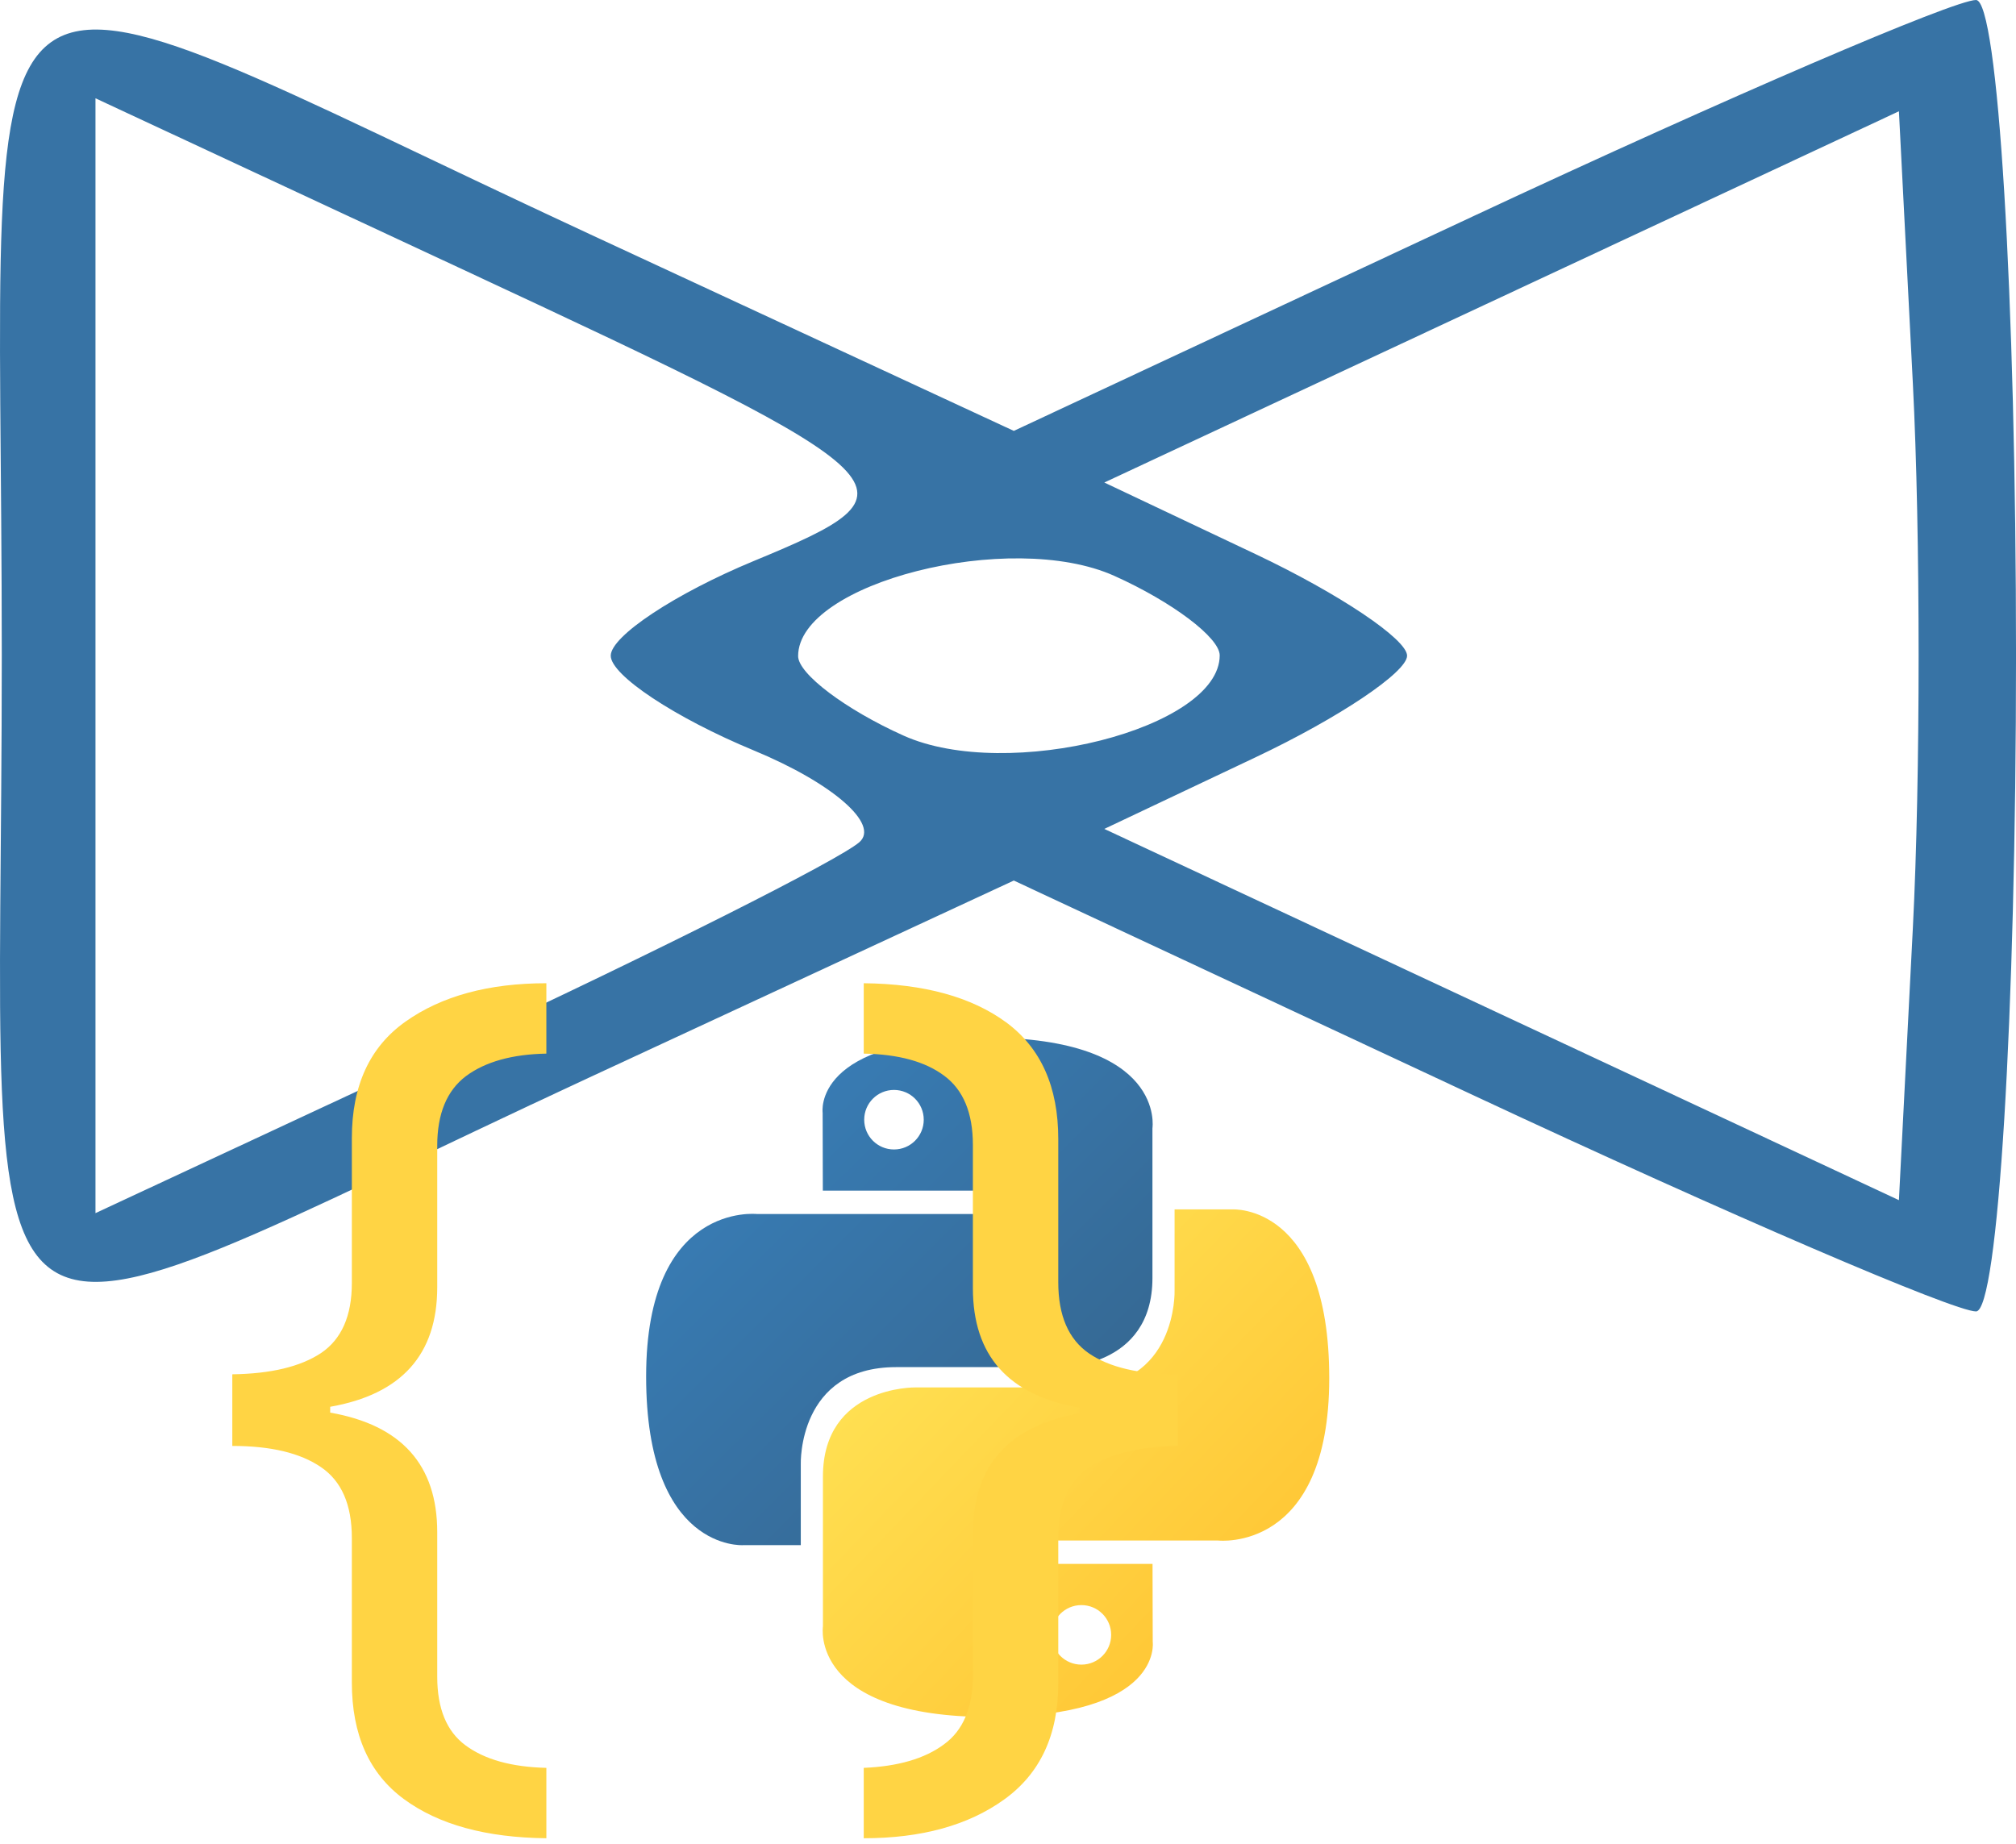
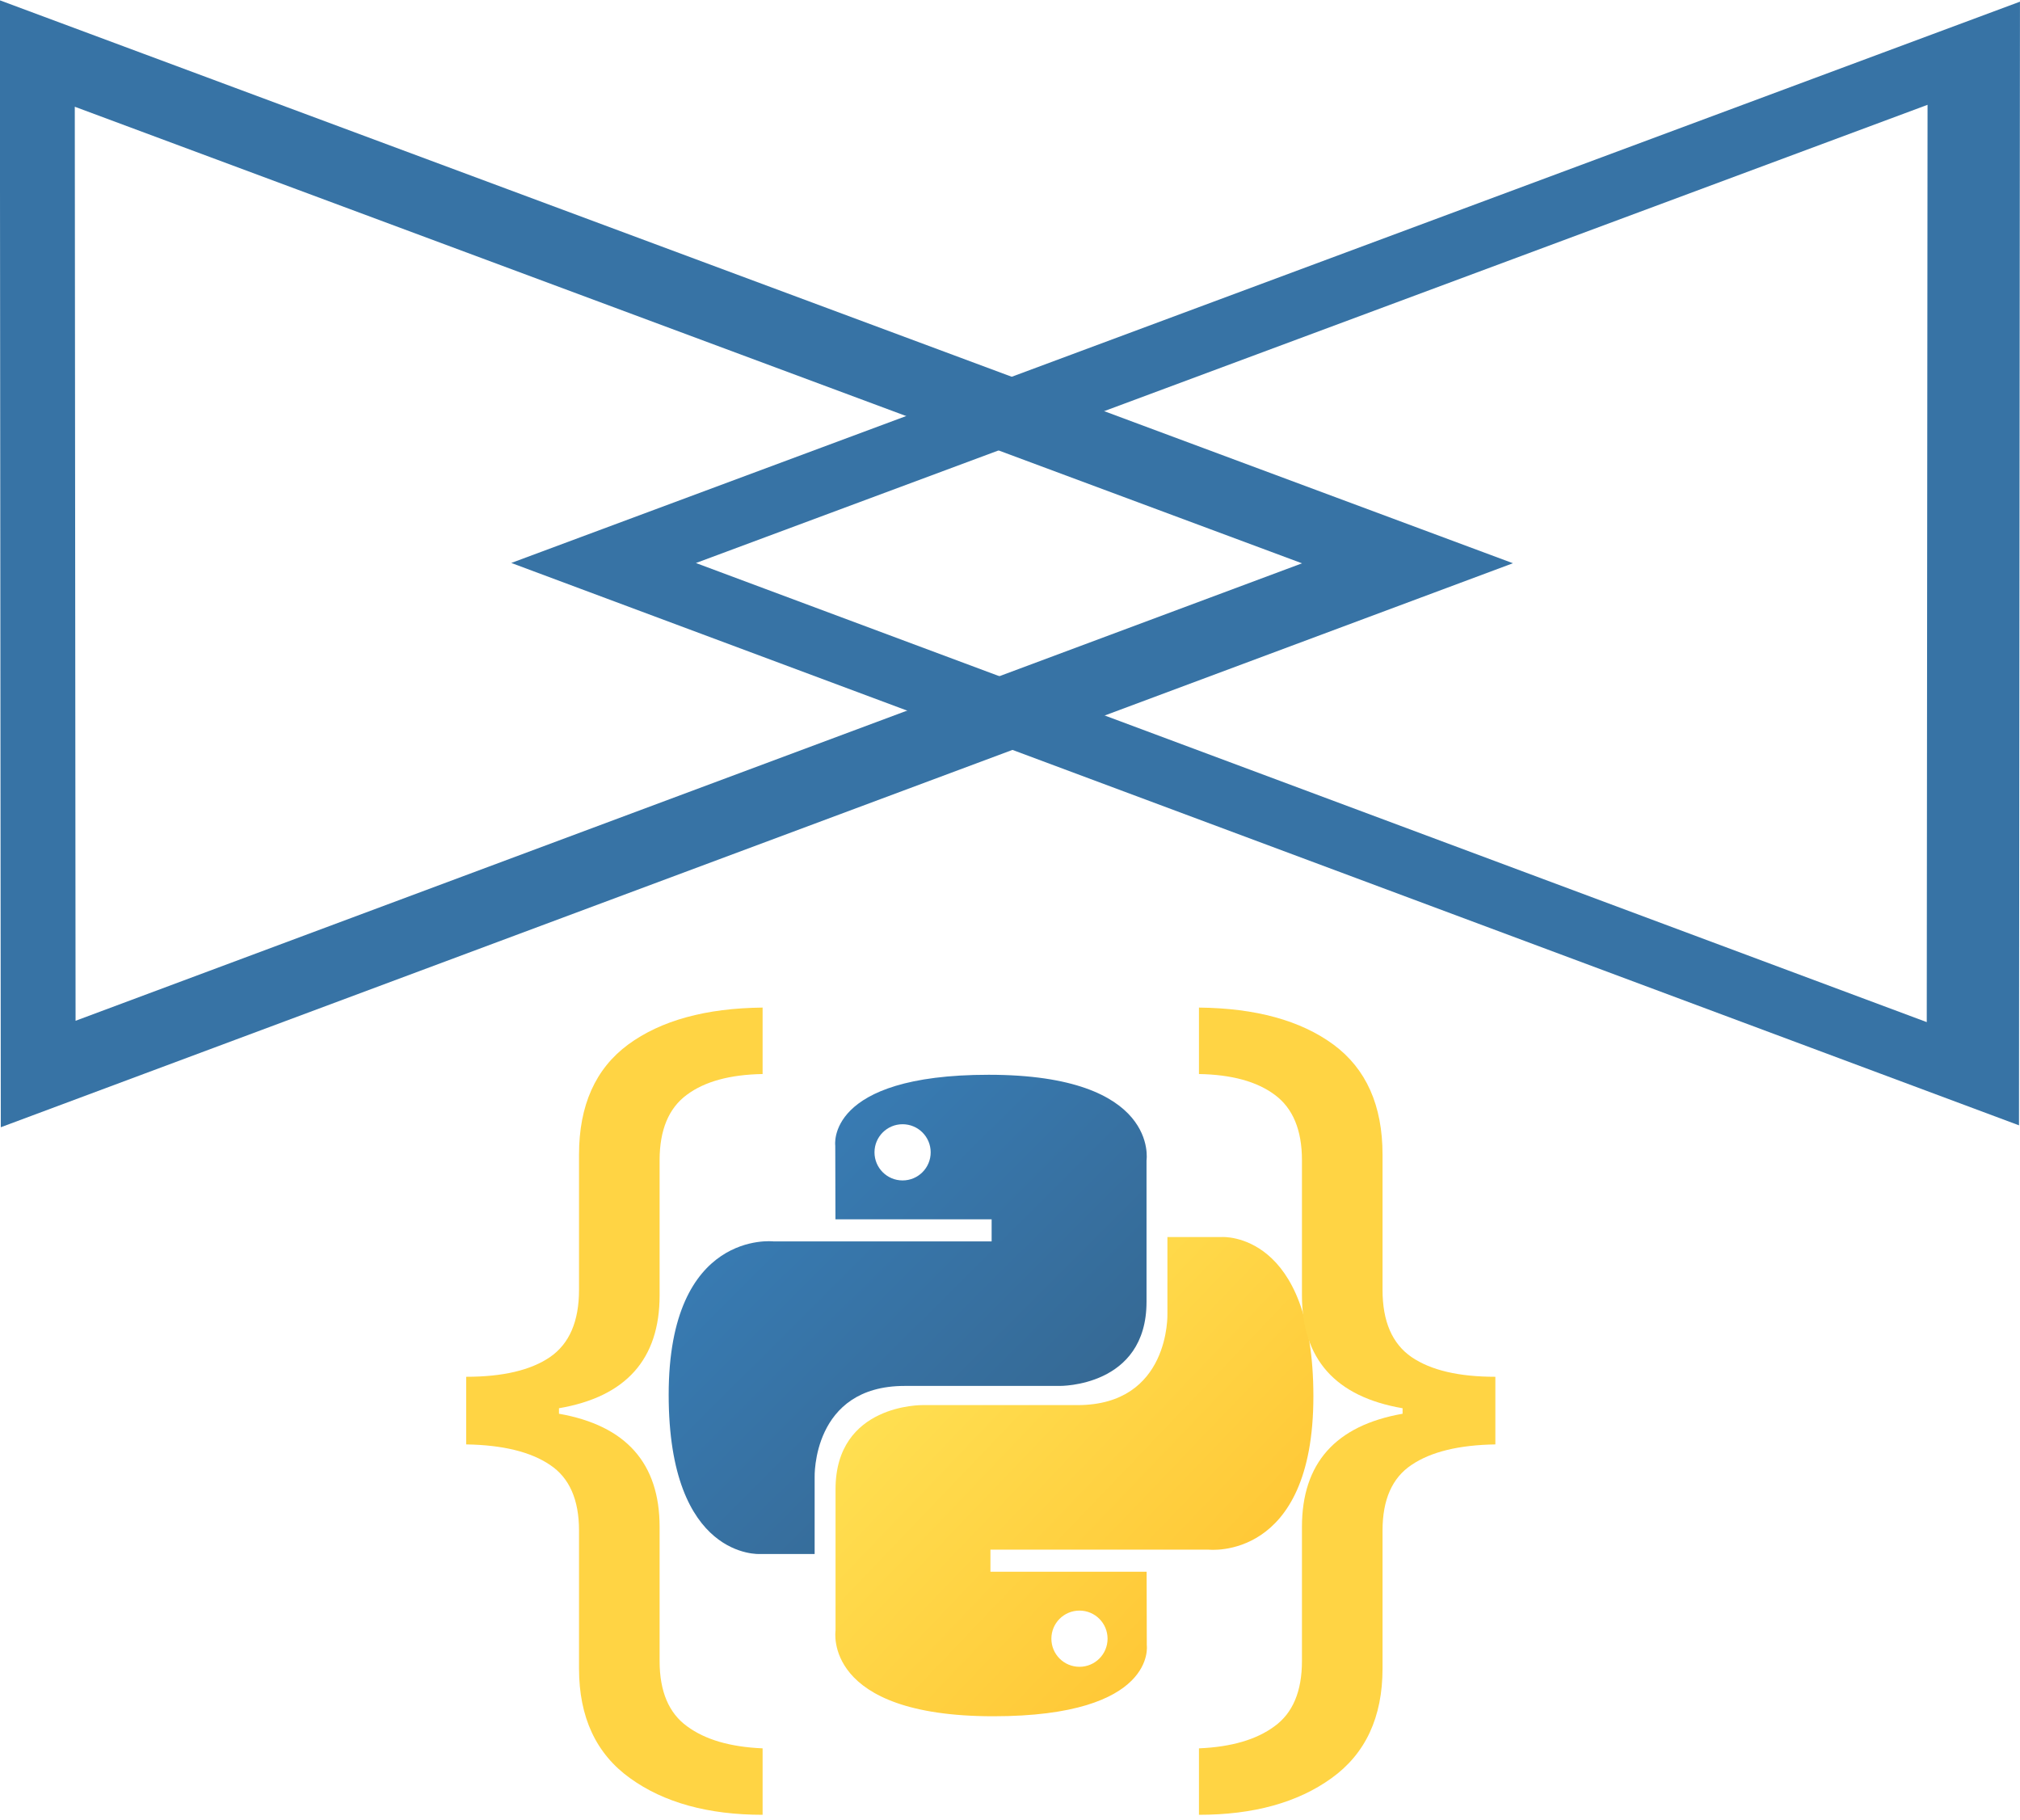
- <svg xmlns="http://www.w3.org/2000/svg" xmlns:xlink="http://www.w3.org/1999/xlink" width="75.626" height="69.155" id="svg2" version="1.1">
+ <svg xmlns="http://www.w3.org/2000/svg" xmlns:xlink="http://www.w3.org/1999/xlink" width="398.203" height="358.608" id="svg2" version="1.1">
  <defs id="defs4">
-     <linearGradient gradientUnits="userSpaceOnUse" y2="131.853" x2="110.149" y1="77.07" x1="55.549" id="linearGradient9521" xlink:href="#linearGradient9515" />
    <linearGradient id="linearGradient9515">
      <stop id="stop9517" offset="0" style="stop-color:#387eb8;stop-opacity:1" />
      <stop id="stop9519" offset="1" style="stop-color:#366994;stop-opacity:1" />
    </linearGradient>
    <linearGradient gradientUnits="userSpaceOnUse" y2="168.101" x2="147.777" y1="111.921" x1="89.137" id="linearGradient11307" xlink:href="#linearGradient11301" />
    <linearGradient id="linearGradient11301">
      <stop id="stop11303" offset="0" style="stop-color:#ffe052;stop-opacity:1" />
      <stop id="stop11305" offset="1" style="stop-color:#ffc331;stop-opacity:1" />
    </linearGradient>
-     <linearGradient y2="168.101" x2="147.777" y1="111.921" x1="89.137" gradientUnits="userSpaceOnUse" id="linearGradient4043" xlink:href="#linearGradient11301" />
+     <linearGradient xlink:href="#linearGradient9515" id="linearGradient3892" gradientUnits="userSpaceOnUse" x1="55.549" y1="77.07" x2="110.149" y2="131.853" />
+     <linearGradient xlink:href="#linearGradient11301" id="linearGradient3894" gradientUnits="userSpaceOnUse" x1="89.137" y1="111.921" x2="147.777" y2="168.101" />
+     <linearGradient xlink:href="#linearGradient9515-8" id="linearGradient3892-5" gradientUnits="userSpaceOnUse" x1="55.549" y1="77.07" x2="110.149" y2="131.853" />
+     <linearGradient id="linearGradient9515-8">
+       <stop id="stop9517-4" offset="0" style="stop-color:#387eb8;stop-opacity:1" />
+       <stop id="stop9519-1" offset="1" style="stop-color:#366994;stop-opacity:1" />
+     </linearGradient>
+     <linearGradient xlink:href="#linearGradient11301-1" id="linearGradient3894-4" gradientUnits="userSpaceOnUse" x1="89.137" y1="111.921" x2="147.777" y2="168.101" />
+     <linearGradient id="linearGradient11301-1">
+       <stop id="stop11303-1" offset="0" style="stop-color:#ffe052;stop-opacity:1" />
+       <stop id="stop11305-3" offset="1" style="stop-color:#ffc331;stop-opacity:1" />
+     </linearGradient>
  </defs>
-   <g id="layer1" transform="translate(3.698847,-198.8301)">
-     <g id="g1894" transform="matrix(0.2320677,0,0,0.2320677,10.11098,222.0994)">
-       <path style="color:#000000;fill:url(#linearGradient9521);fill-opacity:1;fill-rule:nonzero;stroke:none;stroke-width:1;marker:none;visibility:visible;display:inline;overflow:visible" d="M 99.75,67.469 C 71.718,67.469 73.469,79.625 73.469,79.625 L 73.5,92.219 l 26.75,0 0,3.781 -37.375,0 c 0,0 -17.938,-2.034 -17.938,26.25 -2e-6,28.284 15.656,27.281 15.656,27.281 l 9.344,0 0,-13.125 c 0,0 -0.504,-15.656 15.406,-15.656 15.91,0 26.531,0 26.531,0 0,0 14.906,0.241 14.906,-14.406 0,-14.647 0,-24.219 0,-24.219 0,-2e-6 2.263,-14.656 -27.031,-14.656 z M 85,75.938 c 2.661,-2e-6 4.812,2.151 4.812,4.812 2e-6,2.661 -2.151,4.812 -4.812,4.812 -2.661,2e-6 -4.812,-2.151 -4.812,-4.812 -2e-6,-2.661 2.151,-4.812 4.812,-4.812 z" id="path8615" />
-       <path id="path8620" d="m 100.546,177.315 c 28.032,0 26.281,-12.156 26.281,-12.156 l -0.031,-12.594 -26.75,0 0,-3.781 37.375,0 c 0,0 17.938,2.034 17.938,-26.25 10e-6,-28.284 -15.656,-27.281 -15.656,-27.281 l -9.344,0 0,13.125 c 0,0 0.504,15.656 -15.406,15.656 -15.91,0 -26.531,0 -26.531,0 0,0 -14.906,-0.241 -14.906,14.406 0,14.647 0,24.219 0,24.219 0,0 -2.263,14.656 27.031,14.656 z m 14.75,-8.469 c -2.661,0 -4.812,-2.151 -4.812,-4.812 0,-2.661 2.151,-4.812 4.812,-4.812 2.661,0 4.812,2.151 4.812,4.812 1e-5,2.661 -2.151,4.812 -4.812,4.812 z" style="color:#000000;fill:url(#linearGradient4043);fill-opacity:1;fill-rule:nonzero;stroke:none;stroke-width:1;marker:none;visibility:visible;display:inline;overflow:visible" />
+   <g id="layer1" transform="translate(347.9359,-142.4978)">
+     <g id="g3879" transform="matrix(5.055396,0,0,4.959593,-326.4505,-828.9624)">
+       <path id="path3015" d="m -2.761,238.555 -0.034,-40.553 53.428,20.257 z" style="fill:none;stroke:#3773a5;stroke-width:2.919;stroke-linecap:round;stroke-linejoin:miter;stroke-miterlimit:4;stroke-opacity:1" />
+       <path transform="matrix(-0.15456,0.3929781,0.5976503,0.1016292,36.52096,262.994)" d="m -72.984,41.628 -96.738,-24.96 69.985,-71.298 z" id="path3015-1" style="fill:#00a300;fill-opacity:0;stroke:#3773a5;stroke-width:5.832;stroke-linecap:round;stroke-linejoin:miter;stroke-miterlimit:4;stroke-opacity:1;stroke-dasharray:none" />
    </g>
-     <path style="fill:#3773a5;fill-opacity:1" d="m -3.632,223.431 c 0,-28.925 -2.433,-27.18 22.057,-15.816 l 15.907,7.381 17.297,-8.083 c 9.514,-4.446 17.973,-8.083 18.798,-8.083 0.825,0 1.501,11.07 1.501,24.601 0,13.53 -0.675,24.601 -1.501,24.601 -0.825,0 -9.284,-3.637 -18.798,-8.083 l -17.297,-8.083 -15.907,7.381 C -6.065,250.611 -3.632,252.356 -3.632,223.431 z m 32.167,6.999 c 0.779,-0.671 -1.001,-2.221 -3.954,-3.444 -2.953,-1.223 -5.369,-2.823 -5.369,-3.555 0,-0.732 2.416,-2.332 5.369,-3.555 6.463,-2.677 6.164,-2.974 -11.08,-11.011 l -13.618,-6.347 0,20.913 0,20.913 13.618,-6.347 c 7.49,-3.491 14.255,-6.896 15.034,-7.567 z m 39.523,-17.212 -0.523,-10.213 -14.904,6.964 -14.904,6.964 5.679,2.689 c 3.123,1.479 5.679,3.193 5.679,3.809 0,0.616 -2.555,2.33 -5.679,3.809 l -5.679,2.689 14.904,6.964 14.904,6.964 0.523,-10.213 c 0.288,-5.617 0.288,-14.809 0,-20.426 z m -26.002,10.2 c 0,-0.664 -1.779,-2.006 -3.954,-2.983 -3.904,-1.754 -11.861,0.265 -11.861,3.01 0,0.664 1.779,2.006 3.954,2.983 3.904,1.754 11.861,-0.265 11.861,-3.01 z" id="path3896" />
-     <text xml:space="preserve" style="font-size:36.792px;font-style:normal;font-variant:normal;font-weight:normal;font-stretch:normal;line-height:125%;letter-spacing:0px;word-spacing:0px;fill:#ffd444;fill-opacity:1;stroke:none;font-family:Sans;-inkscape-font-specification:ProFont" x="3.983" y="261.985" id="text5530">
-       <tspan id="tspan5532" x="3.983" y="261.985">{ }</tspan>
-     </text>
-     <path style="fill:#000000;fill-opacity:0;stroke:none" id="path3006" d="m -130.057,58.801 -32.257,-13.067 -29.052,19.164 2.46,-34.716 -27.204,-21.708 33.777,-8.388 12.239,-32.58 18.416,29.532 34.768,1.572 -22.396,26.64 z" transform="translate(-3.698847,198.8301)" />
-     <path style="fill:#000000;fill-opacity:0;stroke:none" id="path3008" d="M -99.753,46.931 -238.504,17.438 -143.586,-87.978 z" transform="translate(-3.698847,198.8301)" />
-     <path style="fill:#000000;fill-opacity:0;stroke:none" id="path3010" d="M -66.165,112.591 -179.446,76.474 -91.527,-3.572 z" transform="translate(-3.698847,198.8301)" />
-     <path style="fill:#000000;fill-opacity:0;stroke:none" id="path3012" d="M 27.779,36.325 -12.66,31.893 11.397,-0.913 z" transform="translate(-3.698847,198.8301)" />
-     <path style="fill:#000000;fill-opacity:0;stroke:none" id="path3014" d="m -121.976,73.448 2.988,0.801 -2.187,2.187 z" transform="translate(-3.698847,198.8301)" />
-     <path style="fill:#000000;fill-opacity:0;stroke:none" id="path3016" d="m -89.651,65.114 -103.014,-8.71 59.05,-84.857 z" transform="translate(-3.698847,198.8301)" />
-     <path style="fill:#00ff00;fill-opacity:0;stroke:none" id="path3018" d="m -118.693,57.538 -80.301,-25.359 62.112,-56.863 z" transform="translate(-3.698847,198.8301)" />
-     <path style="fill:#00ff00;fill-opacity:0;stroke:none" id="path3788" d="m -100.763,86.327 -82.304,0.041 41.116,-71.298 z" transform="translate(-3.698847,198.8301)" />
-     <path style="fill:#00ff00;fill-opacity:0;stroke:none" id="path3790" d="M -72.984,86.58 -184.457,54.469 l 83.545,-80.483 z" transform="translate(-3.698847,198.8301)" />
+     <g id="g3883" transform="matrix(4.959593,0,0,4.959593,119.9265,-832.3677)">
+       <g transform="matrix(0.2320677,0,0,0.2320677,-78.18521,223.6146)" id="g1894">
+         <path id="path8615" d="M 99.75,67.469 C 71.718,67.469 73.469,79.625 73.469,79.625 L 73.5,92.219 l 26.75,0 0,3.781 -37.375,0 c 0,0 -17.938,-2.034 -17.938,26.25 -2e-6,28.284 15.656,27.281 15.656,27.281 l 9.344,0 0,-13.125 c 0,0 -0.504,-15.656 15.406,-15.656 15.91,0 26.531,0 26.531,0 0,0 14.906,0.241 14.906,-14.406 0,-14.647 0,-24.219 0,-24.219 0,-2e-6 2.263,-14.656 -27.031,-14.656 z M 85,75.938 c 2.661,-2e-6 4.812,2.151 4.812,4.812 2e-6,2.661 -2.151,4.812 -4.812,4.812 -2.661,2e-6 -4.812,-2.151 -4.812,-4.812 -2e-6,-2.661 2.151,-4.812 4.812,-4.812 z" style="color:#000000;fill:url(#linearGradient3892-5);fill-opacity:1;fill-rule:nonzero;stroke:none;stroke-width:1;marker:none;visibility:visible;display:inline;overflow:visible" />
+         <path style="color:#000000;fill:url(#linearGradient3894-4);fill-opacity:1;fill-rule:nonzero;stroke:none;stroke-width:1;marker:none;visibility:visible;display:inline;overflow:visible" d="m 100.546,177.315 c 28.032,0 26.281,-12.156 26.281,-12.156 l -0.031,-12.594 -26.75,0 0,-3.781 37.375,0 c 0,0 17.938,2.034 17.938,-26.25 10e-6,-28.284 -15.656,-27.281 -15.656,-27.281 l -9.344,0 0,13.125 c 0,0 0.504,15.656 -15.406,15.656 -15.91,0 -26.531,0 -26.531,0 0,0 -14.906,-0.241 -14.906,14.406 0,14.647 0,24.219 0,24.219 0,0 -2.263,14.656 27.031,14.656 z m 14.75,-8.469 c -2.661,0 -4.812,-2.151 -4.812,-4.812 0,-2.661 2.151,-4.812 4.812,-4.812 2.661,0 4.812,2.151 4.812,4.812 1e-5,2.661 -2.151,4.812 -4.812,4.812 z" id="path8620" />
+       </g>
+       <text transform="scale(-1,1)" id="text5530" y="262.867" x="62.853" style="font-size:36.792px;font-style:normal;font-variant:normal;font-weight:normal;font-stretch:normal;line-height:125%;letter-spacing:0px;word-spacing:0px;fill:#ffd444;fill-opacity:1;stroke:none;font-family:Sans;-inkscape-font-specification:ProFont" xml:space="preserve">
+         <tspan y="262.867" x="62.853" id="tspan5532">}</tspan>
+       </text>
+       <text id="text5530-0" y="262.867" x="-47.853" style="font-size:36.792px;font-style:normal;font-variant:normal;font-weight:normal;font-stretch:normal;line-height:125%;letter-spacing:0px;word-spacing:0px;fill:#ffd444;fill-opacity:1;stroke:none;font-family:Sans;-inkscape-font-specification:ProFont" xml:space="preserve">
+         <tspan y="262.867" x="-47.853" id="tspan5532-0">}</tspan>
+       </text>
+     </g>
  </g>
</svg>
